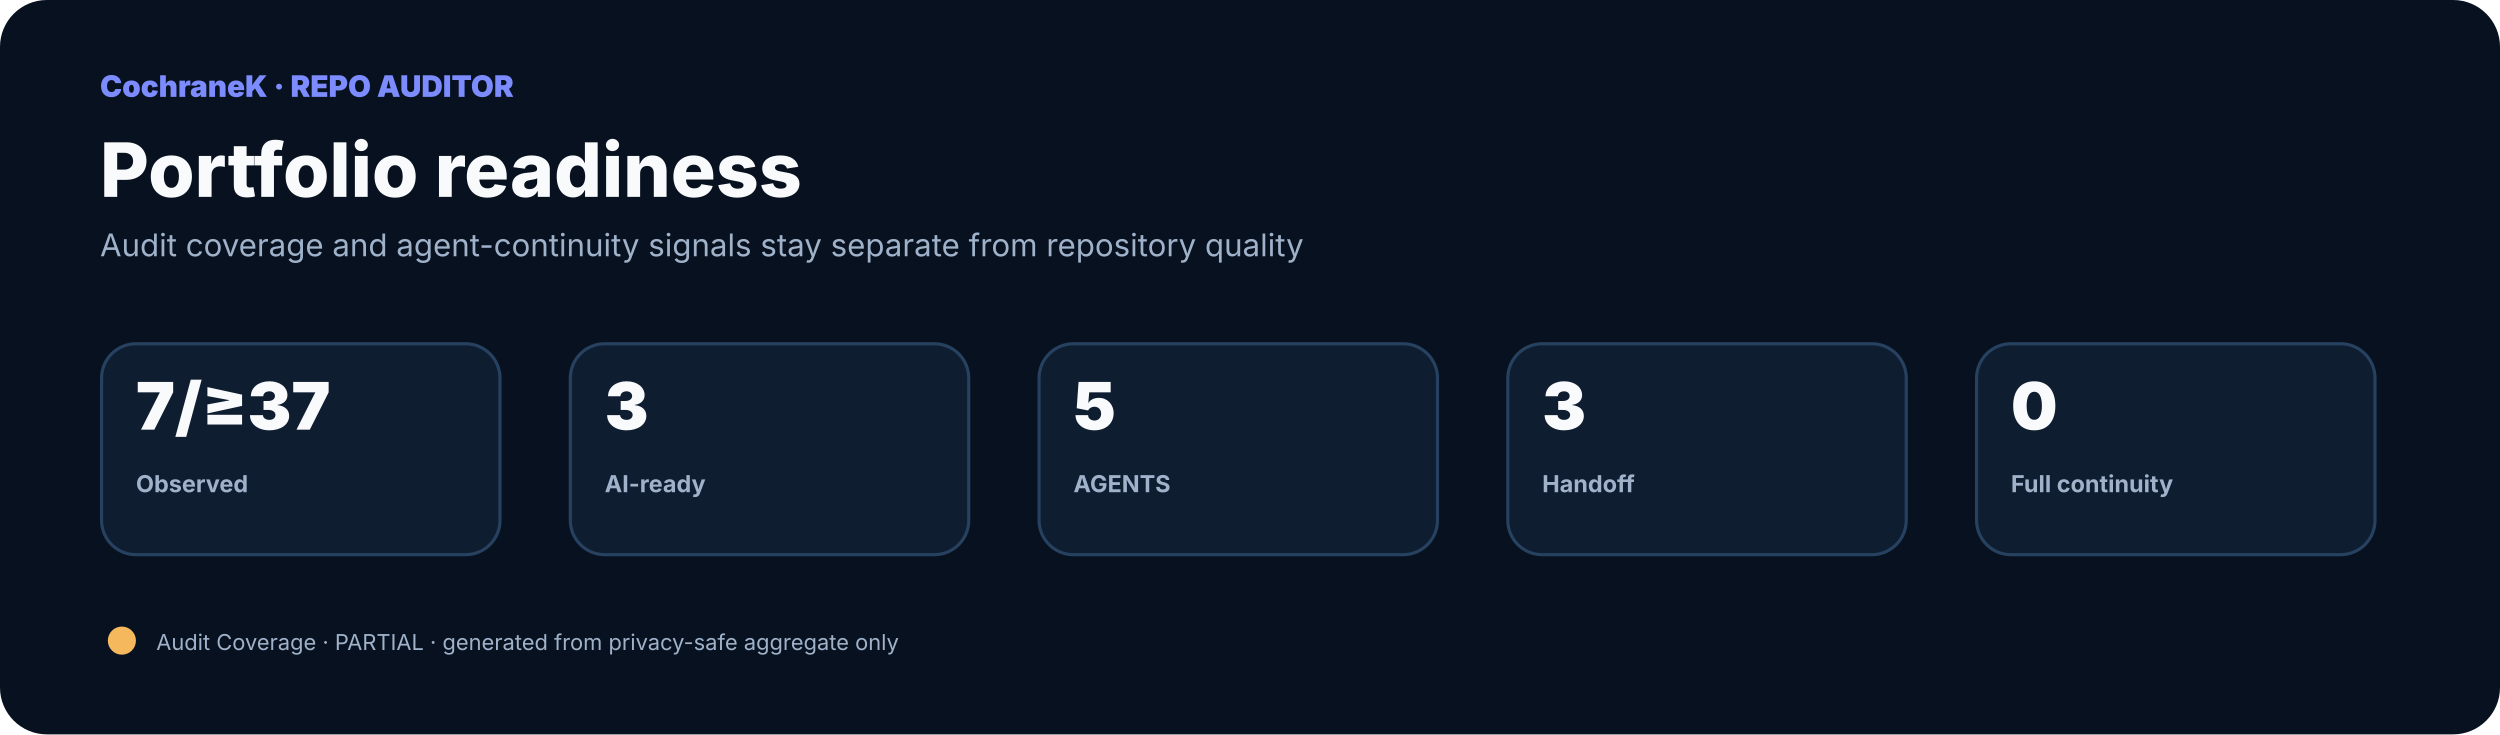
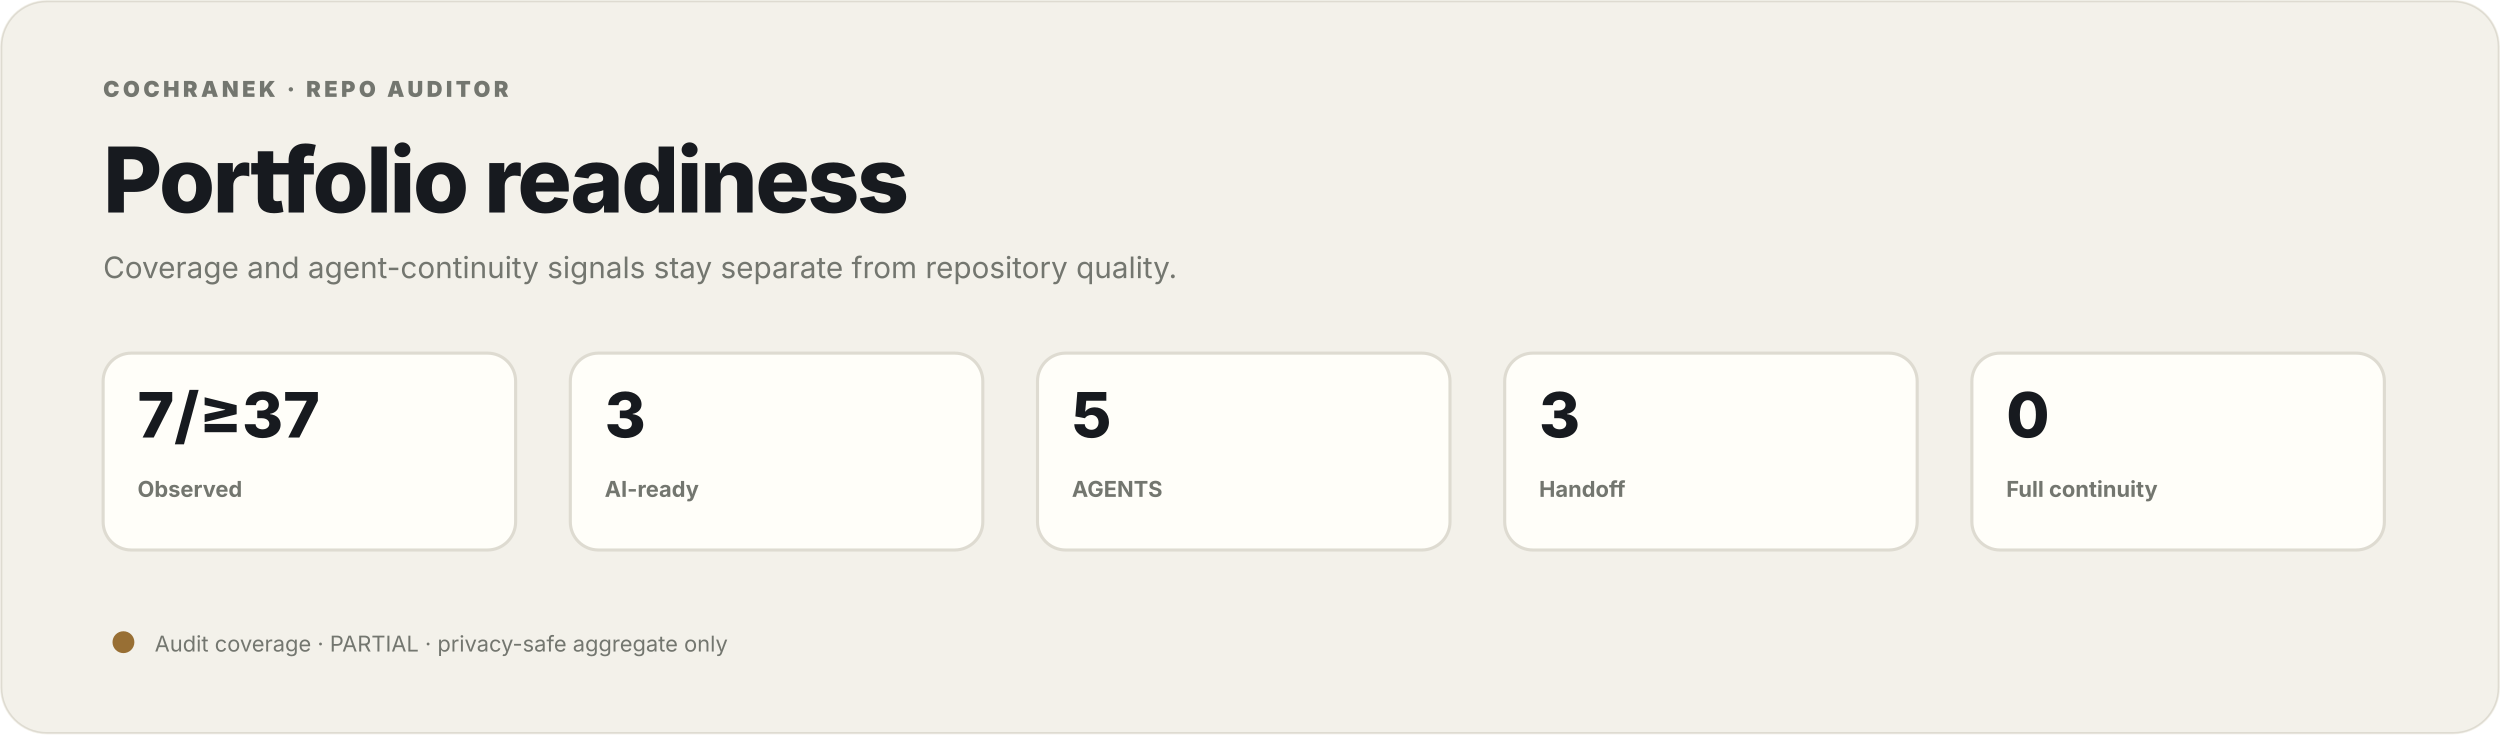
<svg xmlns="http://www.w3.org/2000/svg" width="1600" height="470" viewBox="0 0 1600 470" role="img">
-   <rect width="1600" height="470" rx="30" fill="#08111f" />
-   <style>text{font-family:Inter,"Noto Sans SC","Microsoft YaHei",system-ui,sans-serif}.title{fill:#f8fafc;font-size:48px;font-weight:800}.sub{fill:#9fb2ca;font-size:20px}.label{fill:#9fb2ca;font-size:15px;font-weight:700}.metric{fill:#f8fafc;font-size:42px;font-weight:850}.box{fill:#0f1d31;stroke:#274260;stroke-width:2}.node{fill:#111f37;stroke:#7c8cff;stroke-width:2}.nodeText{fill:#f8fafc;font-size:18px;font-weight:750}.small{fill:#9fb2ca;font-size:14px}</style>
-   <text x="64" y="62" fill="#7c8cff" font-size="19" font-weight="850">CochraneK · REPO AUDITOR</text>
-   <text x="64" y="126" class="title">Portfolio readiness</text>
-   <text x="64" y="164" class="sub">Audit coverage and agent-continuity signals stay separate from repository quality</text>
-   <rect x="65" y="220" width="255" height="135" rx="22" class="box" />
-   <text x="87" y="275" class="metric">7/≥37</text>
-   <text x="87" y="315" class="label">Observed</text>
-   <rect x="365" y="220" width="255" height="135" rx="22" class="box" />
-   <text x="387" y="275" class="metric">3</text>
-   <text x="387" y="315" class="label">AI-ready</text>
-   <rect x="665" y="220" width="255" height="135" rx="22" class="box" />
-   <text x="687" y="275" class="metric">5</text>
-   <text x="687" y="315" class="label">AGENTS</text>
-   <rect x="965" y="220" width="255" height="135" rx="22" class="box" />
-   <text x="987" y="275" class="metric">3</text>
-   <text x="987" y="315" class="label">Handoff</text>
-   <rect x="1265" y="220" width="255" height="135" rx="22" class="box" />
-   <text x="1287" y="275" class="metric">0</text>
-   <text x="1287" y="315" class="label">Full continuity</text>
-   <circle cx="78" cy="410" r="9" fill="#f5b85c" />
-   <text x="100" y="416" class="small">Audit Coverage · PARTIAL · generated from privacy-safe aggregate only</text>
+   <rect width="1600" height="470" rx="30" fill="#f3f1ea" />
+   <rect x="1" y="1" width="1598" height="468" rx="29" fill="none" stroke="#dedbd1" />
+   <style>text{font-family:Inter,"Noto Sans SC","Microsoft YaHei",system-ui,sans-serif}.title{fill:#171a1f;font-size:58px;font-weight:760;letter-spacing:-1.5px}.sub{fill:#73766f;font-size:19px}.eyebrow{fill:#73766f;font-size:14px;font-weight:850;letter-spacing:2.2px}.label{fill:#73766f;font-size:14px;font-weight:700}.metric{fill:#171a1f;font-size:40px;font-weight:820}.box{fill:#fffef9;stroke:#dedbd1;stroke-width:2}.small{fill:#73766f;font-size:14px}.accent{fill:#425d52}</style>
+   <text x="66" y="62" class="eyebrow">COCHRANEK · REPO AUDITOR</text>
+   <text x="66" y="136" class="title">Portfolio readiness</text>
+   <text x="66" y="178" class="sub">Coverage and agent-continuity signals stay separate from repository quality.</text>
+   <rect x="66" y="226" width="264" height="126" rx="18" class="box" />
+   <text x="88" y="280" class="metric">7/≥37</text>
+   <text x="88" y="318" class="label">Observed</text>
+   <rect x="365" y="226" width="264" height="126" rx="18" class="box" />
+   <text x="387" y="280" class="metric">3</text>
+   <text x="387" y="318" class="label">AI-ready</text>
+   <rect x="664" y="226" width="264" height="126" rx="18" class="box" />
+   <text x="686" y="280" class="metric">5</text>
+   <text x="686" y="318" class="label">AGENTS</text>
+   <rect x="963" y="226" width="264" height="126" rx="18" class="box" />
+   <text x="985" y="280" class="metric">3</text>
+   <text x="985" y="318" class="label">Handoff</text>
+   <rect x="1262" y="226" width="264" height="126" rx="18" class="box" />
+   <text x="1284" y="280" class="metric">0</text>
+   <text x="1284" y="318" class="label">Full continuity</text>
+   <circle cx="79" cy="411" r="7" fill="#986f34" />
+   <text x="99" y="417" class="small">Audit coverage · PARTIAL · privacy-safe aggregate only</text>
</svg>
